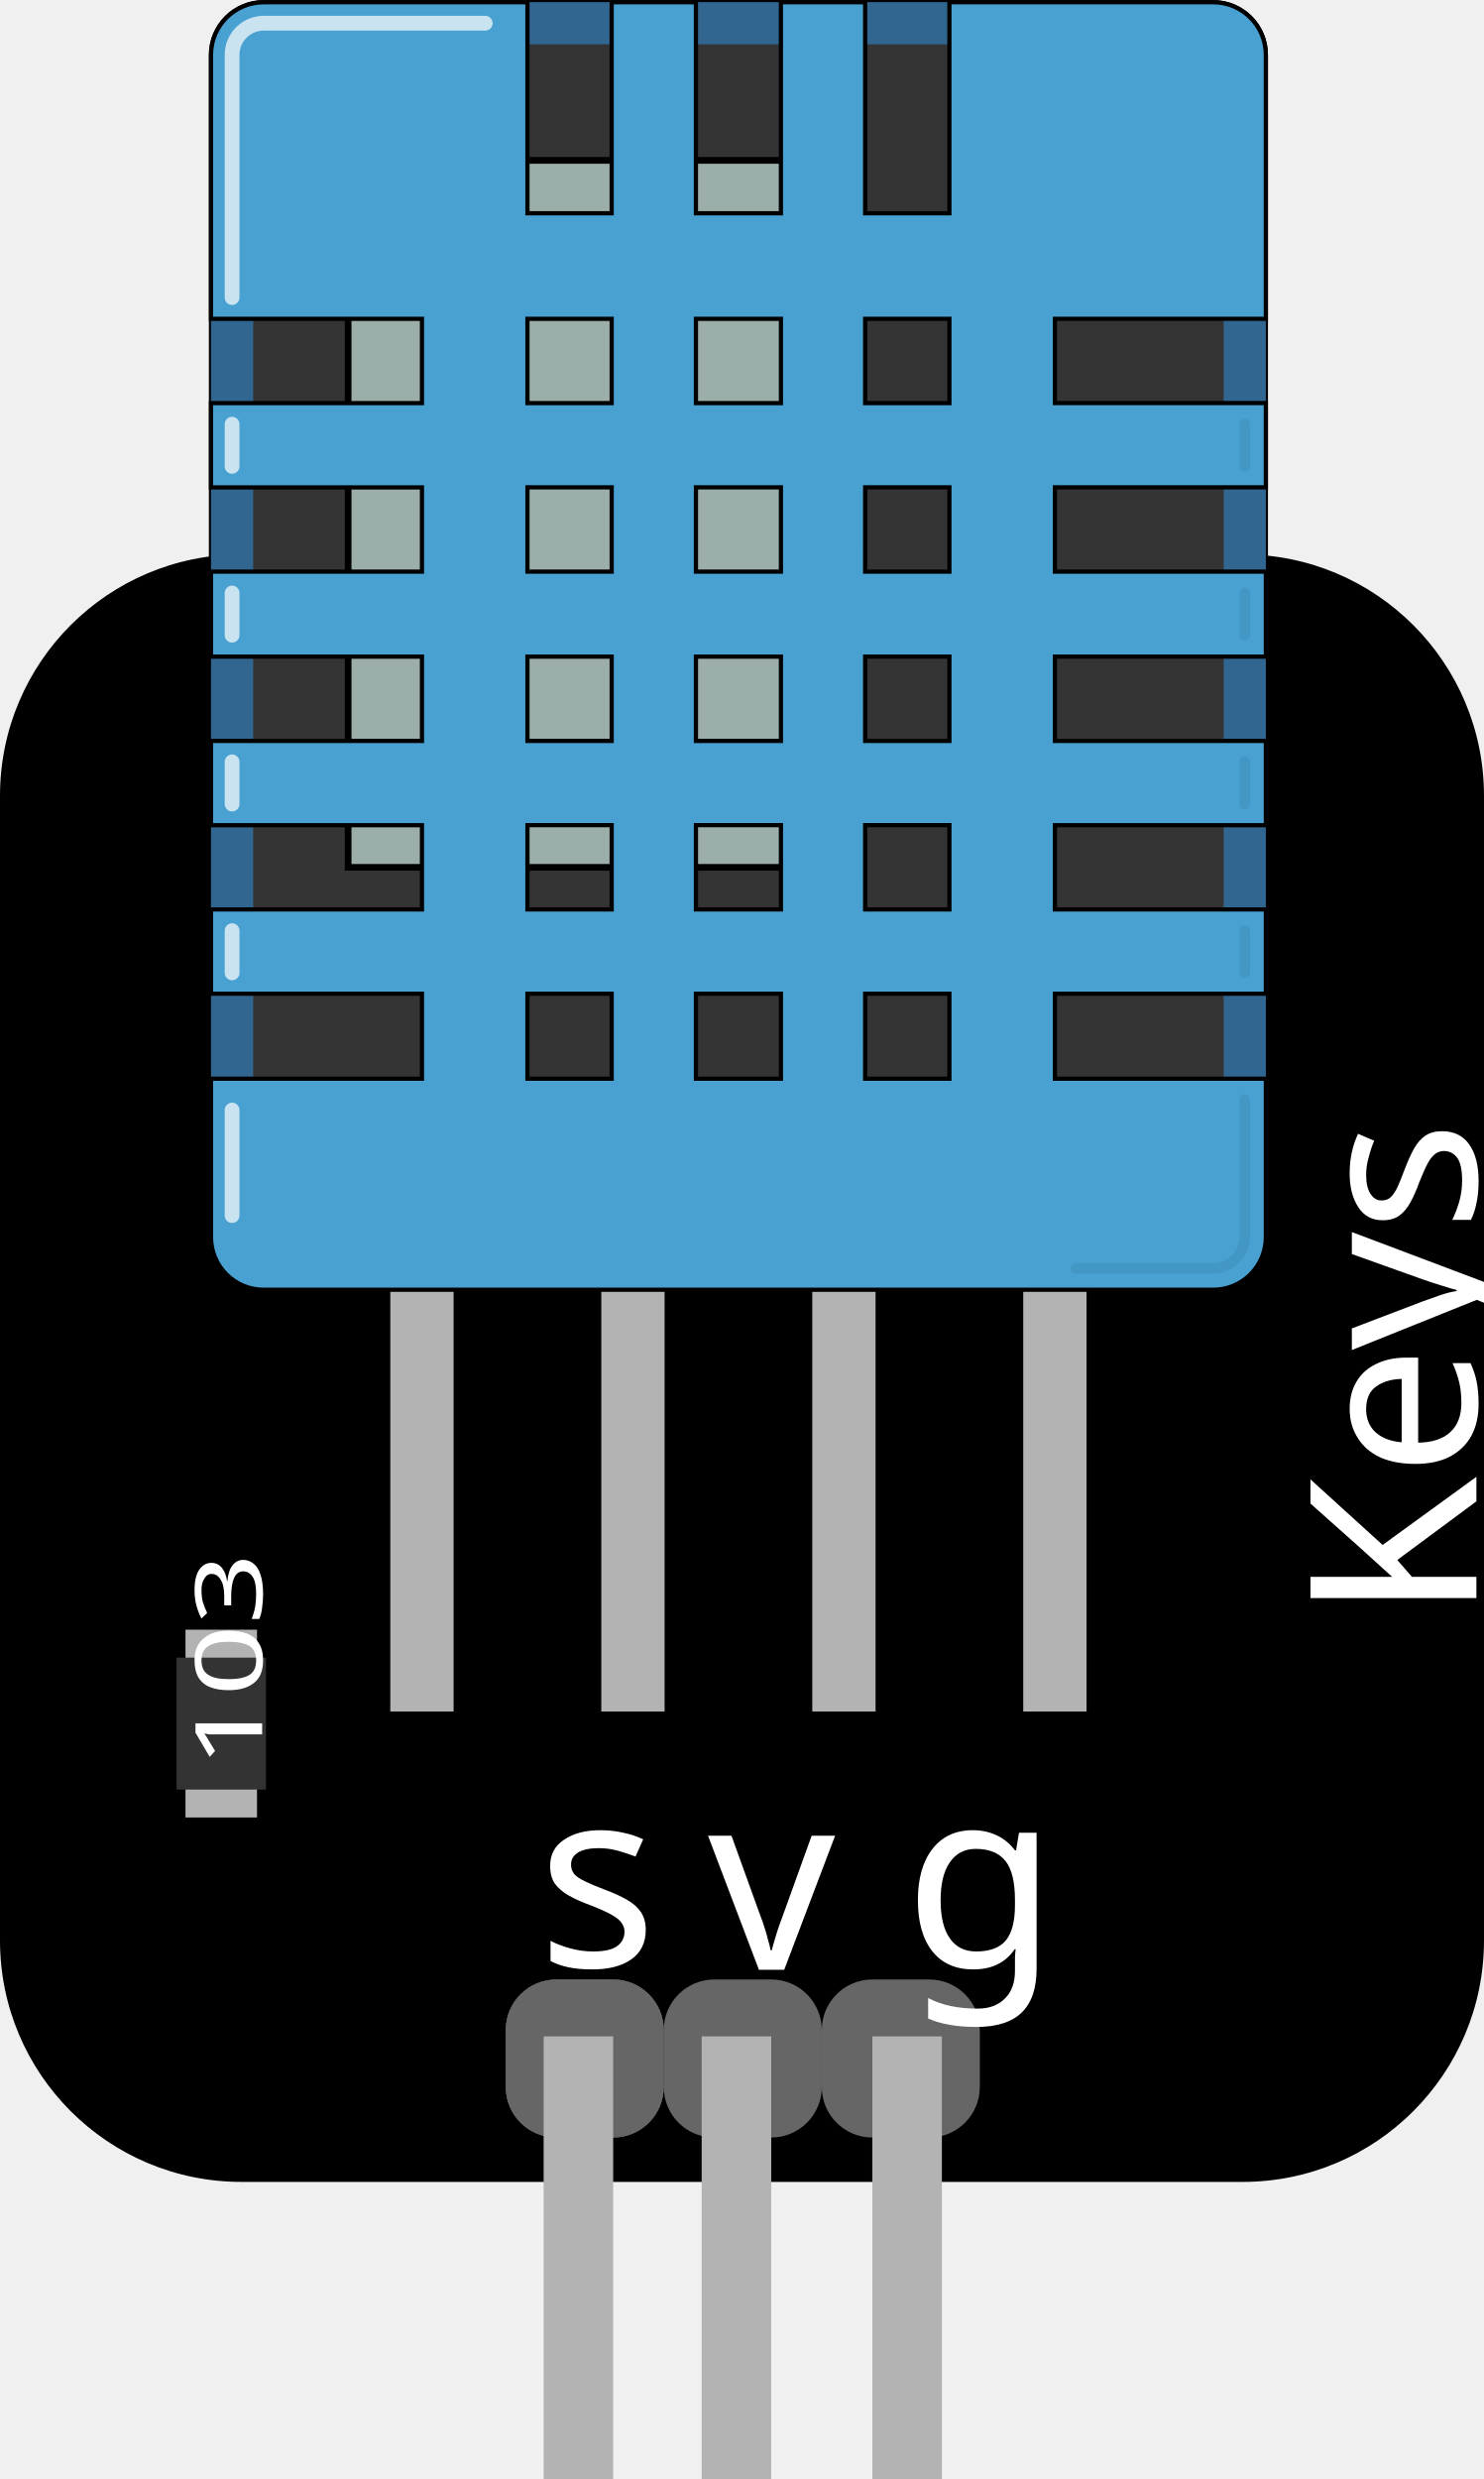
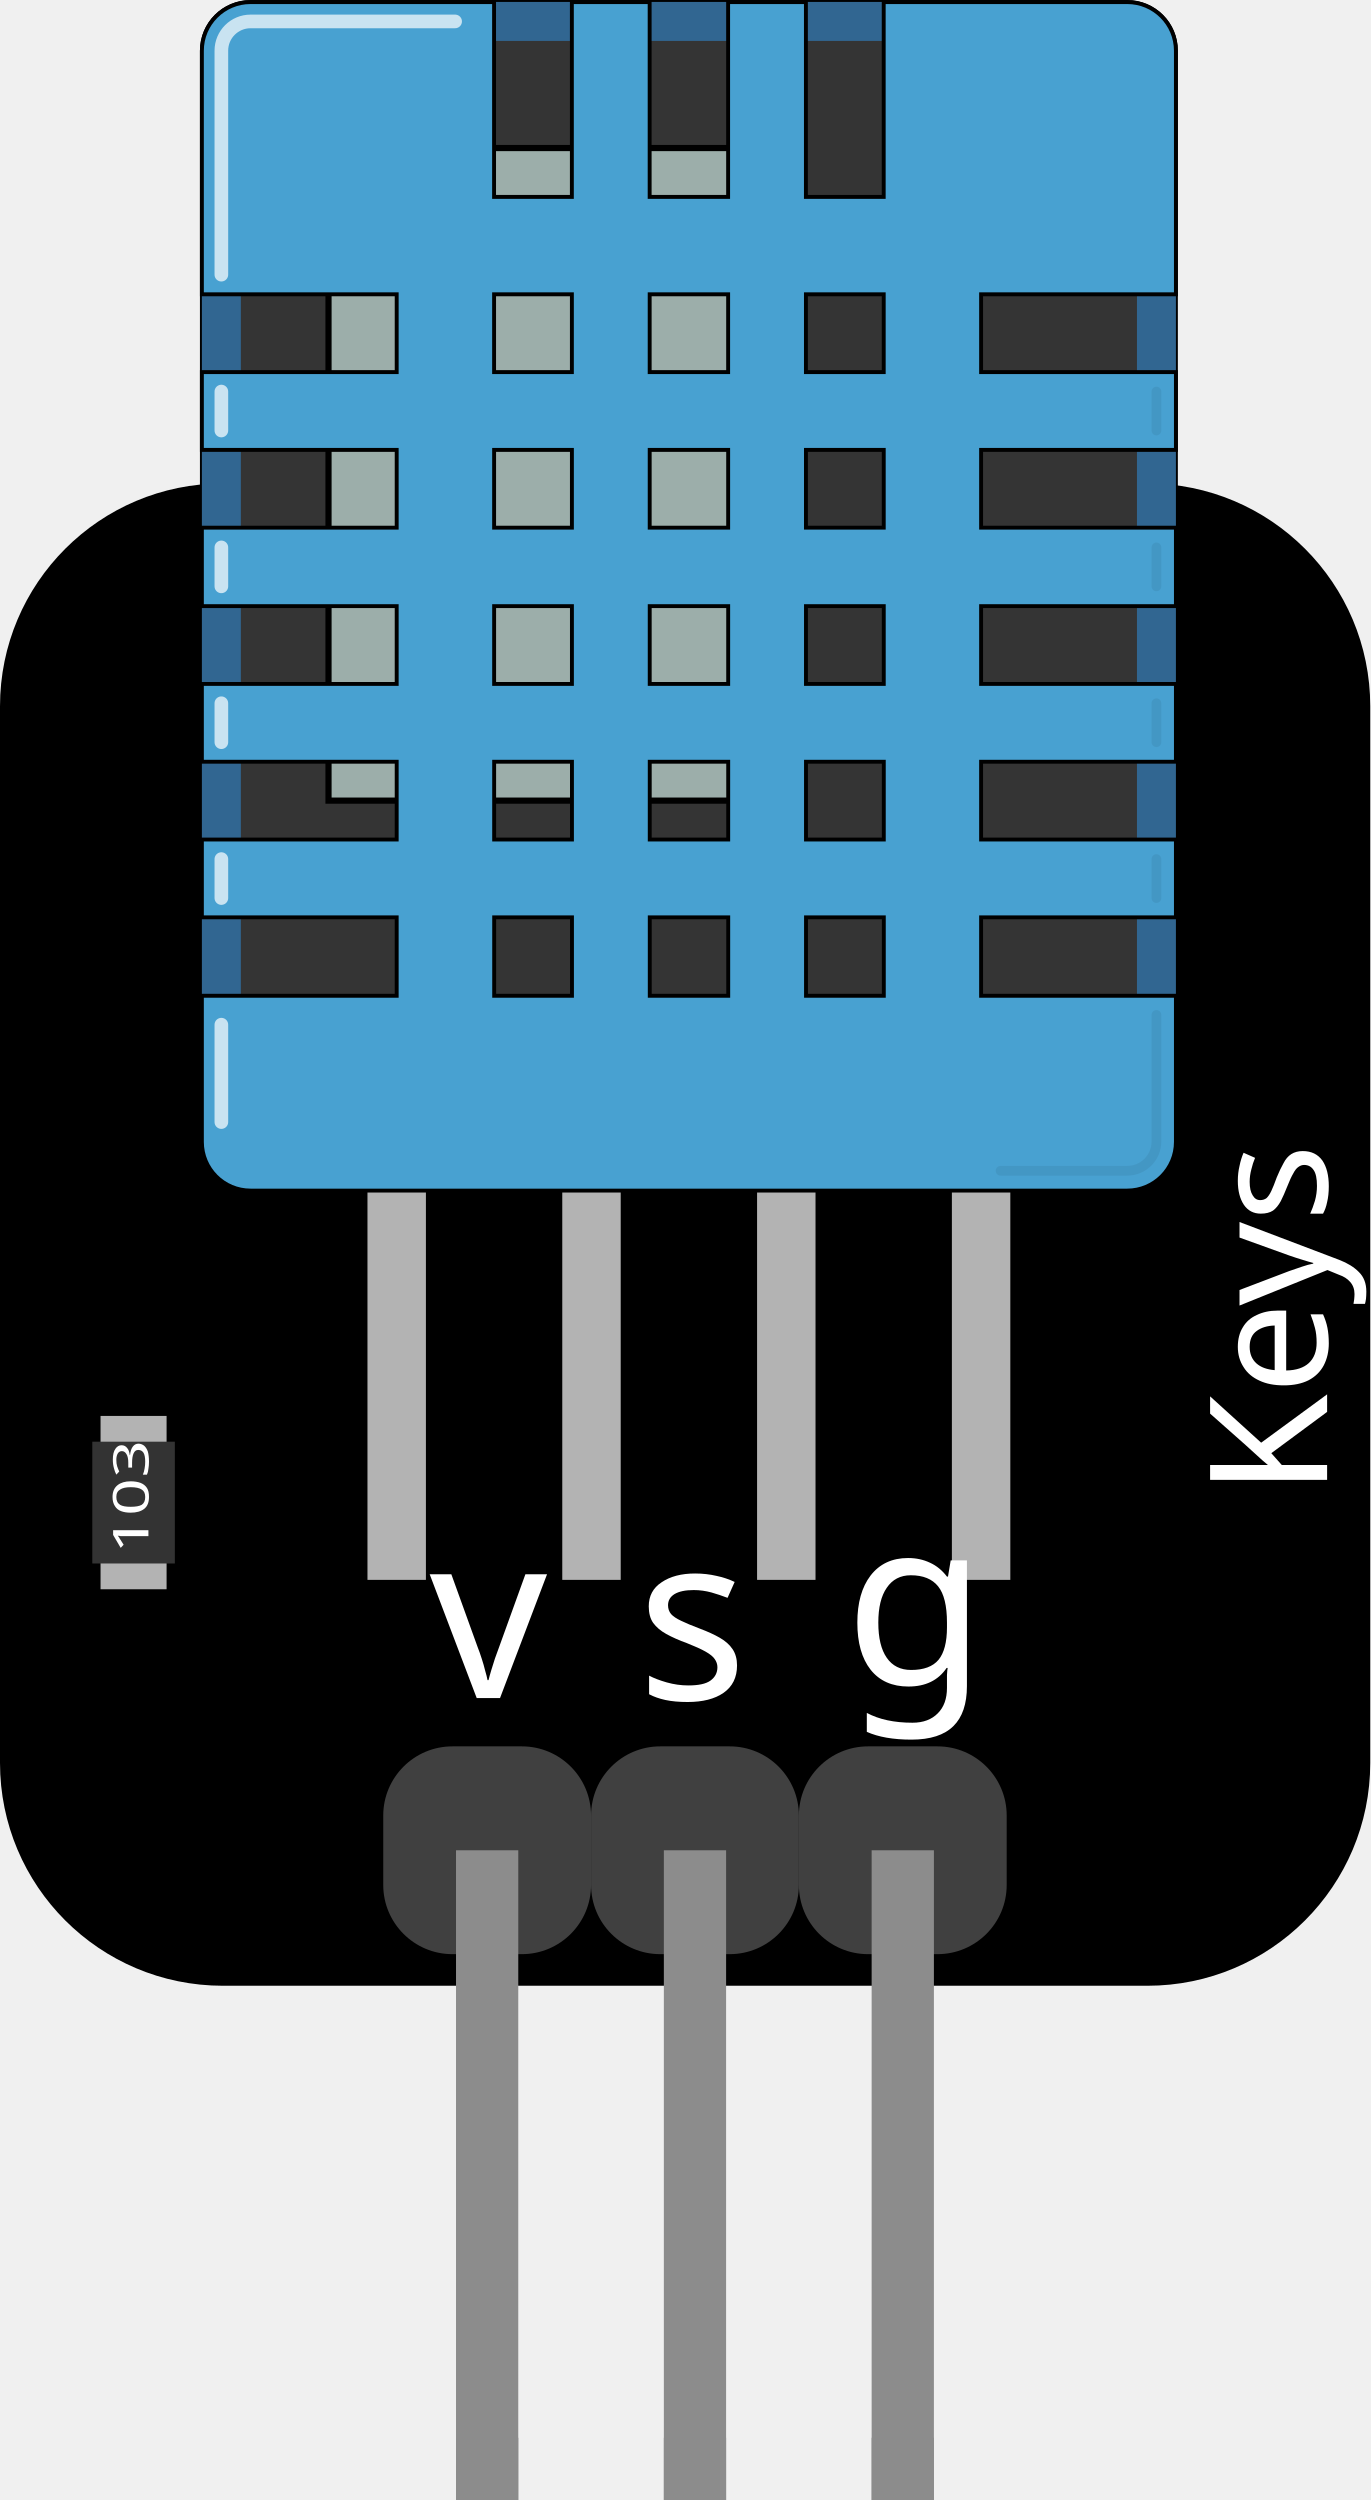
- <svg xmlns="http://www.w3.org/2000/svg" xmlns:xlink="http://www.w3.org/1999/xlink" version="1.1" width="63.305" height="105.72" id="svg4662">
-   <defs id="defs4664" />
-   <rect style="opacity:1;fill:#000000;fill-opacity:1;stroke:none;stroke-width:1.726;stroke-miterlimit:4;stroke-dasharray:none;stroke-opacity:0.013" id="rect37" width="63.305" height="69.407" x="0" y="23.643" ry="10.297" />
-   <g transform="translate(0,-970.3698)" id="layer1" style="display:inline" />
-   <g transform="translate(0,-970.3722)" id="layer2" style="display:inline" />
-   <g transform="translate(0,-970.3722)" id="layer3" style="display:inline" />
-   <g transform="translate(0,-970.3722)" id="layer4" style="display:inline">
-     <g id="breadboard">
-       <rect width="45" height="54.9" rx="2.25" x="9" y="970.46" transform="translate(0,0.00243)" id="rect5185" style="display:inline;fill:#343434;fill-opacity:1;fill-rule:evenodd;stroke:#000000;stroke-width:0.18;stroke-miterlimit:4;stroke-dasharray:none;stroke-opacity:1" />
-       <rect width="2.7" height="18" x="16.65" y="1025.36" transform="translate(0,0.00243)" id="rect5470" style="display:inline;fill:#b3b3b3;fill-opacity:1;fill-rule:evenodd;stroke:none" />
-       <rect width="2.7" height="18" x="25.65" y="1025.36" transform="translate(0,0.00243)" id="rect5476" style="display:inline;fill:#b3b3b3;fill-opacity:1;fill-rule:evenodd;stroke:none" />
-       <rect width="2.7" height="18" x="34.65" y="1025.36" transform="translate(0,0.00243)" id="rect5478" style="display:inline;fill:#b3b3b3;fill-opacity:1;fill-rule:evenodd;stroke:none" />
-       <rect width="2.7" height="18" x="43.65" y="1025.36" transform="translate(0,0.00243)" id="rect5480" style="display:inline;fill:#b3b3b3;fill-opacity:1;fill-rule:evenodd;stroke:none" />
-       <rect width="3.6" height="3.6" x="16.2" y="1041.56" transform="translate(0,0.00243)" id="connector1" style="display:inline;fill:none;stroke:none" />
-       <rect width="3.6" height="3.6" x="25.2" y="1041.56" transform="translate(0,0.00243)" id="connector2" style="display:inline;fill:none;stroke:none" />
-       <rect width="3.6" height="3.6" x="34.2" y="1041.56" transform="translate(0,0.00243)" id="connector3" style="display:inline;fill:none;stroke:none" />
-       <rect width="3.6" height="3.6" x="43.2" y="1041.56" transform="translate(0,0.00243)" id="connector4" style="display:inline;fill:none;stroke:none" />
-       <rect width="21.15" height="30.15" x="14.85" y="977.212" id="rect5401" style="display:inline;fill:#d7f4ee;fill-opacity:0.636;fill-rule:evenodd;stroke:#000000;stroke-width:0.286;stroke-linecap:round;stroke-linejoin:miter;stroke-miterlimit:4;stroke-dasharray:none;stroke-opacity:1" />
-       <rect width="43.2" height="53.1" rx="1.763" x="9.9" y="971.362" id="rect5406" style="display:inline;fill:none;stroke:#316691;stroke-width:1.8;stroke-linecap:round;stroke-linejoin:miter;stroke-miterlimit:4;stroke-dasharray:none;stroke-opacity:1" />
-       <path d="m 11.25,970.469 c -1.246,0 -2.25,1.004 -2.25,2.25 v 11.25 H 18 v 3.594 H 9 v 3.594 H 18 V 994.75 H 9 v 3.625 H 18 v 3.594 H 9 v 3.594 H 18 v 3.594 H 9 v 3.594 H 18 v 3.625 H 9 v 6.75 c 0,1.246 1.003,2.25 2.25,2.25 h 40.5 c 1.246,0 2.25,-1.004 2.25,-2.25 v -6.75 h -9 v -3.625 h 9 v -3.594 h -9 v -3.594 h 9 v -3.594 h -9 v -3.594 h 9 v -3.625 h -9 v -3.594 h 9 v -3.594 h -9 v -3.594 h 9 v -11.25 c 0,-1.246 -1.004,-2.25 -2.25,-2.25 H 40.5 v 9 h -3.594 v -9 H 33.312 v 9 h -3.625 v -9 h -3.594 v 9 H 22.5 v -9 z m 11.25,13.5 h 3.594 v 3.594 H 22.5 Z m 7.188,0 h 3.625 v 3.594 h -3.625 z m 7.219,0 H 40.5 v 3.594 H 36.906 Z M 22.5,991.156 h 3.594 V 994.75 H 22.5 Z m 7.188,0 h 3.625 V 994.75 h -3.625 z m 7.219,0 H 40.5 V 994.75 H 36.906 Z M 22.5,998.375 h 3.594 v 3.594 H 22.5 Z m 7.188,0 h 3.625 v 3.594 h -3.625 z m 7.219,0 H 40.5 v 3.594 H 36.906 Z M 22.5,1005.562 h 3.594 v 3.594 H 22.5 Z m 7.188,0 h 3.625 v 3.594 h -3.625 z m 7.219,0 H 40.5 v 3.594 H 36.906 Z M 22.5,1012.75 h 3.594 v 3.625 H 22.5 Z m 7.188,0 h 3.625 v 3.625 h -3.625 z m 7.219,0 H 40.5 v 3.625 h -3.594 z" id="rect4672" style="display:inline;fill:#48a1d1;fill-opacity:1;fill-rule:evenodd;stroke:#000000;stroke-width:0.18;stroke-miterlimit:4;stroke-dasharray:none;stroke-opacity:1" />
-       <g transform="translate(3.3378601e-7,9)" id="g5460" style="stroke:#ffffff;stroke-width:0.63;stroke-miterlimit:4;stroke-dasharray:none;stroke-opacity:0.707">
-         <path d="m 11.25,962.362 h 9.45 m -10.8,1.35 c 0,-0.746 0.604,-1.35 1.35,-1.35 M 9.9,974.062 v -10.35" id="path5415" style="fill:none;stroke:#ffffff;stroke-width:0.63;stroke-linecap:round;stroke-linejoin:miter;stroke-miterlimit:4;stroke-dasharray:none;stroke-opacity:0.707" />
-         <path d="m 9.9,979.462 v 1.8" id="path5422" style="fill:none;stroke:#ffffff;stroke-width:0.63;stroke-linecap:round;stroke-linejoin:miter;stroke-miterlimit:4;stroke-dasharray:none;stroke-opacity:0.707" />
-         <path d="m 9.9,986.662 v 1.8" id="path5426" style="color:#000000;display:inline;overflow:visible;visibility:visible;fill:none;stroke:#ffffff;stroke-width:0.63;stroke-linecap:round;stroke-linejoin:miter;stroke-miterlimit:4;stroke-dasharray:none;stroke-dashoffset:0;stroke-opacity:0.707;marker:none;enable-background:accumulate" />
-         <path d="m 9.9,993.862 v 1.8" id="path5428" style="color:#000000;display:inline;overflow:visible;visibility:visible;fill:none;stroke:#ffffff;stroke-width:0.63;stroke-linecap:round;stroke-linejoin:miter;stroke-miterlimit:4;stroke-dasharray:none;stroke-dashoffset:0;stroke-opacity:0.707;marker:none;enable-background:accumulate" />
-         <path d="m 9.9,1001.062 v 1.8" id="path5430" style="color:#000000;display:inline;overflow:visible;visibility:visible;fill:none;stroke:#ffffff;stroke-width:0.63;stroke-linecap:round;stroke-linejoin:miter;stroke-miterlimit:4;stroke-dasharray:none;stroke-dashoffset:0;stroke-opacity:0.707;marker:none;enable-background:accumulate" />
-         <path d="m 9.9,1008.712 v 4.5" id="path5432" style="color:#000000;display:inline;overflow:visible;visibility:visible;fill:none;stroke:#ffffff;stroke-width:0.63;stroke-linecap:round;stroke-linejoin:miter;stroke-miterlimit:4;stroke-dasharray:none;stroke-dashoffset:0;stroke-opacity:0.707;marker:none;enable-background:accumulate" />
-       </g>
-       <g transform="translate(3.3378601e-7,9)" id="g5510" style="stroke:#000000;stroke-opacity:0.065">
-         <path d="m 53.1,1014.112 v -5.85 m 0,5.85 c 0,0.746 -0.604,1.35 -1.35,1.35 m -5.85,0 h 5.85" id="path5498" style="color:#000000;display:inline;overflow:visible;visibility:visible;fill:none;stroke:#000000;stroke-width:0.45;stroke-linecap:round;stroke-linejoin:miter;stroke-miterlimit:4;stroke-dasharray:none;stroke-dashoffset:0;stroke-opacity:0.065;marker:none;enable-background:accumulate" />
-         <path d="m 53.1,1002.862 v -1.8" id="path5502" style="color:#000000;display:inline;overflow:visible;visibility:visible;fill:none;stroke:#000000;stroke-width:0.45;stroke-linecap:round;stroke-linejoin:miter;stroke-miterlimit:4;stroke-dasharray:none;stroke-dashoffset:0;stroke-opacity:0.065;marker:none;enable-background:accumulate" />
-         <path d="m 53.1,995.662 v -1.8" id="path5504" style="color:#000000;display:inline;overflow:visible;visibility:visible;fill:none;stroke:#000000;stroke-width:0.45;stroke-linecap:round;stroke-linejoin:miter;stroke-miterlimit:4;stroke-dasharray:none;stroke-dashoffset:0;stroke-opacity:0.065;marker:none;enable-background:accumulate" />
-         <path d="m 53.1,988.462 v -1.8" id="path5506" style="color:#000000;display:inline;overflow:visible;visibility:visible;fill:none;stroke:#000000;stroke-width:0.45;stroke-linecap:round;stroke-linejoin:miter;stroke-miterlimit:4;stroke-dasharray:none;stroke-dashoffset:0;stroke-opacity:0.065;marker:none;enable-background:accumulate" />
-         <path d="m 53.1,981.262 v -1.8" id="path5508" style="color:#000000;display:inline;overflow:visible;visibility:visible;fill:none;stroke:#000000;stroke-width:0.45;stroke-linecap:round;stroke-linejoin:miter;stroke-miterlimit:4;stroke-dasharray:none;stroke-dashoffset:0;stroke-opacity:0.065;marker:none;enable-background:accumulate" />
-       </g>
-     </g>
+ <svg xmlns="http://www.w3.org/2000/svg" version="1.1" width="63.305" height="115.5" id="svg4662">
+   <defs id="defs4664">
+     <rect x="67.32" y="77.124" width="13.32" height="31.121" id="rect888" />
+   </defs>
+   <rect style="opacity:1;fill:#000000;fill-opacity:1;stroke:none;stroke-width:1.726;stroke-miterlimit:4;stroke-dasharray:none;stroke-opacity:0.013" id="rect37" width="63.305" height="69.407" x="0" y="22.335" ry="10.297" rx="10.297" />
+   <g transform="translate(0.3267973,-970.3698)" id="layer1" style="display:inline" />
+   <g transform="translate(0.3267973,-970.3722)" id="layer2" style="display:inline" />
+   <g transform="translate(0.3267973,-970.3722)" id="layer3" style="display:inline" />
+   <rect width="45" height="54.9" rx="2.25" x="9.327" y="0.09" id="rect5185" style="display:inline;fill:#343434;fill-opacity:1;fill-rule:evenodd;stroke:#000000;stroke-width:0.18;stroke-miterlimit:4;stroke-dasharray:none;stroke-opacity:1" ry="2.25" />
+   <rect width="2.7" height="18" x="16.977" y="54.99" id="rect5470" style="display:inline;fill:#b3b3b3;fill-opacity:1;fill-rule:evenodd;stroke:none" />
+   <rect width="2.7" height="18" x="25.977" y="54.99" id="rect5476" style="display:inline;fill:#b3b3b3;fill-opacity:1;fill-rule:evenodd;stroke:none" />
+   <rect width="2.7" height="18" x="34.977" y="54.99" id="rect5478" style="display:inline;fill:#b3b3b3;fill-opacity:1;fill-rule:evenodd;stroke:none" />
+   <rect width="2.7" height="18" x="43.977" y="54.99" id="rect5480" style="display:inline;fill:#b3b3b3;fill-opacity:1;fill-rule:evenodd;stroke:none" />
+   <rect width="3.6" height="3.6" x="16.527" y="71.19" id="connector1" style="display:inline;fill:none;stroke:none" />
+   <rect width="3.6" height="3.6" x="25.527" y="71.19" id="connector2" style="display:inline;fill:none;stroke:none" />
+   <rect width="3.6" height="3.6" x="34.527" y="71.19" id="connector3" style="display:inline;fill:none;stroke:none" />
+   <rect width="3.6" height="3.6" x="43.527" y="71.19" id="connector4" style="display:inline;fill:none;stroke:none" />
+   <rect width="21.15" height="30.15" x="15.177" y="6.84" id="rect5401" style="display:inline;fill:#d7f4ee;fill-opacity:0.636;fill-rule:evenodd;stroke:#000000;stroke-width:0.286;stroke-linecap:round;stroke-linejoin:miter;stroke-miterlimit:4;stroke-dasharray:none;stroke-opacity:1" />
+   <rect width="43.2" height="53.1" rx="1.763" x="10.227" y="0.99" id="rect5406" style="display:inline;fill:none;stroke:#316691;stroke-width:1.8;stroke-linecap:round;stroke-linejoin:miter;stroke-miterlimit:4;stroke-dasharray:none;stroke-opacity:1" ry="1.763" />
+   <path d="m 11.577,0.097 c -1.246,0 -2.25,1.004 -2.25,2.25 V 13.597 h 9 v 3.594 H 9.327 v 3.594 h 9 v 3.594 H 9.327 v 3.625 h 9 v 3.594 H 9.327 v 3.594 h 9 v 3.594 H 9.327 v 3.594 h 9 v 3.625 H 9.327 v 6.75 c 0,1.246 1.003,2.25 2.25,2.25 h 40.5 c 1.246,0 2.25,-1.004 2.25,-2.25 v -6.75 h -9 v -3.625 h 9 v -3.594 h -9 v -3.594 h 9 v -3.594 h -9 v -3.594 h 9 v -3.625 h -9 v -3.594 h 9 v -3.594 h -9 v -3.594 h 9 V 2.347 c 0,-1.246 -1.004,-2.25 -2.25,-2.25 h -11.25 V 9.097 h -3.594 V 0.097 h -3.594 V 9.097 h -3.625 V 0.097 h -3.594 V 9.097 h -3.594 V 0.097 Z m 11.25,13.5 h 3.594 v 3.594 h -3.594 z m 7.188,0 h 3.625 v 3.594 h -3.625 z m 7.219,0 h 3.594 v 3.594 h -3.594 z m -14.406,7.188 h 3.594 v 3.594 h -3.594 z m 7.188,0 h 3.625 v 3.594 h -3.625 z m 7.219,0 h 3.594 v 3.594 h -3.594 z m -14.406,7.219 h 3.594 v 3.594 h -3.594 z m 7.188,0 h 3.625 v 3.594 h -3.625 z m 7.219,0 h 3.594 v 3.594 h -3.594 z m -14.406,7.188 h 3.594 v 3.594 h -3.594 z m 7.188,0 h 3.625 v 3.594 h -3.625 z m 7.219,0 h 3.594 v 3.594 h -3.594 z m -14.406,7.188 h 3.594 v 3.625 h -3.594 z m 7.188,0 h 3.625 v 3.625 h -3.625 z m 7.219,0 h 3.594 v 3.625 h -3.594 z" id="rect4672" style="display:inline;fill:#48a1d1;fill-opacity:1;fill-rule:evenodd;stroke:#000000;stroke-width:0.18;stroke-miterlimit:4;stroke-dasharray:none;stroke-opacity:1" />
+   <g transform="translate(0.3267976,-961.3722)" id="g5460" style="stroke:#ffffff;stroke-width:0.63;stroke-miterlimit:4;stroke-dasharray:none;stroke-opacity:0.707">
+     <path d="m 11.25,962.362 h 9.45 m -10.8,1.35 c 0,-0.746 0.604,-1.35 1.35,-1.35 M 9.9,974.062 v -10.35" id="path5415" style="fill:none;stroke:#ffffff;stroke-width:0.63;stroke-linecap:round;stroke-linejoin:miter;stroke-miterlimit:4;stroke-dasharray:none;stroke-opacity:0.707" />
+     <path d="m 9.9,979.462 v 1.8" id="path5422" style="fill:none;stroke:#ffffff;stroke-width:0.63;stroke-linecap:round;stroke-linejoin:miter;stroke-miterlimit:4;stroke-dasharray:none;stroke-opacity:0.707" />
+     <path d="m 9.9,986.662 v 1.8" id="path5426" style="color:#000000;display:inline;overflow:visible;visibility:visible;fill:none;stroke:#ffffff;stroke-width:0.63;stroke-linecap:round;stroke-linejoin:miter;stroke-miterlimit:4;stroke-dasharray:none;stroke-dashoffset:0;stroke-opacity:0.707;marker:none;enable-background:accumulate" />
+     <path d="m 9.9,993.862 v 1.8" id="path5428" style="color:#000000;display:inline;overflow:visible;visibility:visible;fill:none;stroke:#ffffff;stroke-width:0.63;stroke-linecap:round;stroke-linejoin:miter;stroke-miterlimit:4;stroke-dasharray:none;stroke-dashoffset:0;stroke-opacity:0.707;marker:none;enable-background:accumulate" />
+     <path d="m 9.9,1001.062 v 1.8" id="path5430" style="color:#000000;display:inline;overflow:visible;visibility:visible;fill:none;stroke:#ffffff;stroke-width:0.63;stroke-linecap:round;stroke-linejoin:miter;stroke-miterlimit:4;stroke-dasharray:none;stroke-dashoffset:0;stroke-opacity:0.707;marker:none;enable-background:accumulate" />
+     <path d="m 9.9,1008.712 v 4.5" id="path5432" style="color:#000000;display:inline;overflow:visible;visibility:visible;fill:none;stroke:#ffffff;stroke-width:0.63;stroke-linecap:round;stroke-linejoin:miter;stroke-miterlimit:4;stroke-dasharray:none;stroke-dashoffset:0;stroke-opacity:0.707;marker:none;enable-background:accumulate" />
  </g>
-   <g id="g870" transform="translate(59.01483,-7.533333)">
-     <rect y="77.034" x="-51.102" height="8.008" width="3.051" id="rect852" style="opacity:1;fill:#b3b3b3;fill-opacity:1;stroke:none;stroke-width:0.362;stroke-miterlimit:4;stroke-dasharray:none;stroke-opacity:0.013" />
-     <rect y="78.225" x="-51.483" height="5.627" width="3.814" id="rect854" style="opacity:1;fill:#333333;fill-opacity:1;stroke:none;stroke-width:1.548;stroke-miterlimit:4;stroke-dasharray:none;stroke-opacity:0.013" />
-     <text transform="matrix(0,-1.159327,0.8625696,0,0,0)" id="text858" y="-55.452" x="-71.533" style="font-style:normal;font-variant:normal;font-weight:normal;font-stretch:normal;font-size:4.612px;line-height:1.25;font-family:Droid;-inkscape-font-specification:Droid;letter-spacing:0px;word-spacing:0px;fill:#ffffff;fill-opacity:1;stroke:none;stroke-width:0.115" xml:space="preserve">
-       <tspan style="stroke-width:0.115" y="-55.452" x="-71.533" id="tspan856">103</tspan>
-     </text>
+   <g transform="translate(0.3267976,-961.3722)" id="g5510" style="stroke:#000000;stroke-opacity:0.065">
+     <path d="m 53.1,1014.112 v -5.85 m 0,5.85 c 0,0.746 -0.604,1.35 -1.35,1.35 m -5.85,0 h 5.85" id="path5498" style="color:#000000;display:inline;overflow:visible;visibility:visible;fill:none;stroke:#000000;stroke-width:0.45;stroke-linecap:round;stroke-linejoin:miter;stroke-miterlimit:4;stroke-dasharray:none;stroke-dashoffset:0;stroke-opacity:0.065;marker:none;enable-background:accumulate" />
+     <path d="m 53.1,1002.862 v -1.8" id="path5502" style="color:#000000;display:inline;overflow:visible;visibility:visible;fill:none;stroke:#000000;stroke-width:0.45;stroke-linecap:round;stroke-linejoin:miter;stroke-miterlimit:4;stroke-dasharray:none;stroke-dashoffset:0;stroke-opacity:0.065;marker:none;enable-background:accumulate" />
+     <path d="m 53.1,995.662 v -1.8" id="path5504" style="color:#000000;display:inline;overflow:visible;visibility:visible;fill:none;stroke:#000000;stroke-width:0.45;stroke-linecap:round;stroke-linejoin:miter;stroke-miterlimit:4;stroke-dasharray:none;stroke-dashoffset:0;stroke-opacity:0.065;marker:none;enable-background:accumulate" />
+     <path d="m 53.1,988.462 v -1.8" id="path5506" style="color:#000000;display:inline;overflow:visible;visibility:visible;fill:none;stroke:#000000;stroke-width:0.45;stroke-linecap:round;stroke-linejoin:miter;stroke-miterlimit:4;stroke-dasharray:none;stroke-dashoffset:0;stroke-opacity:0.065;marker:none;enable-background:accumulate" />
+     <path d="m 53.1,981.262 v -1.8" id="path5508" style="color:#000000;display:inline;overflow:visible;visibility:visible;fill:none;stroke:#000000;stroke-width:0.45;stroke-linecap:round;stroke-linejoin:miter;stroke-miterlimit:4;stroke-dasharray:none;stroke-dashoffset:0;stroke-opacity:0.065;marker:none;enable-background:accumulate" />
  </g>
-   <text xml:space="preserve" style="font-style:normal;font-variant:normal;font-weight:normal;font-stretch:normal;font-size:9.902px;line-height:1.25;font-family:Droid;-inkscape-font-specification:Droid;letter-spacing:0px;word-spacing:0px;fill:#ffffff;fill-opacity:1;stroke:none;stroke-width:0.248" x="-69.105" y="62.982" id="text874" transform="rotate(-90)">
-     <tspan id="tspan872" x="-69.105" y="62.982" style="stroke-width:0.248">Keys</tspan>
+   <rect y="65.416" x="4.645" height="8.008" width="3.051" id="rect852" style="fill:#b3b3b3;fill-opacity:1;stroke:none;stroke-width:0.362;stroke-miterlimit:4;stroke-dasharray:none;stroke-opacity:0.013" />
+   <rect y="66.606" x="4.264" height="5.627" width="3.814" id="rect854" style="fill:#333333;fill-opacity:1;stroke:none;stroke-width:1.548;stroke-miterlimit:4;stroke-dasharray:none;stroke-opacity:0.013" />
+   <text transform="matrix(0,-1.159327,0.8625696,0,0,0)" id="text858" y="7.952" x="-61.917" style="font-style:normal;font-variant:normal;font-weight:normal;font-stretch:normal;font-size:2.646;line-height:0;font-family:Droid;-inkscape-font-specification:Droid;letter-spacing:0;word-spacing:0;fill:#ffffff;fill-opacity:1;stroke:none;stroke-width:0.115" xml:space="preserve">
+     <tspan style="font-style:normal;font-variant:normal;font-weight:normal;font-stretch:normal;font-size:2.646;font-family:Droid;-inkscape-font-specification:Droid;stroke-width:0.115" y="7.952" x="-61.917" id="tspan856">103</tspan>
  </text>
-   <rect style="opacity:1;fill:#666666;fill-opacity:1;stroke:none;stroke-width:1.802;stroke-miterlimit:4;stroke-dasharray:none;stroke-opacity:0.013" id="rect876" width="6.741" height="6.741" x="21.573" y="84.417" ry="2.157" />
-   <use x="0" y="0" xlink:href="#rect876" id="use4579" width="100%" height="100%" />
-   <use x="0" y="0" xlink:href="#rect876" transform="translate(6.741484)" id="use4581" width="100%" height="100%" />
-   <use x="0" y="0" xlink:href="#rect876" transform="translate(13.48297)" id="use4583" width="100%" height="100%" />
-   <rect style="opacity:1;fill:#b3b3b3;fill-opacity:1;stroke:none;stroke-width:1.236;stroke-miterlimit:4;stroke-dasharray:none;stroke-opacity:0.013" id="rect4585" width="2.966" height="18.876" x="23.191" y="86.844" />
-   <use x="0" y="0" xlink:href="#rect4585" id="use4587" transform="translate(6.741484)" width="100%" height="100%" />
-   <use x="0" y="0" xlink:href="#rect4585" transform="translate(14.02229)" id="use4589" width="100%" height="100%" />
-   <text xml:space="preserve" style="font-style:normal;font-variant:normal;font-weight:normal;font-stretch:normal;font-size:10.667px;line-height:1;font-family:Droid;-inkscape-font-specification:Droid;letter-spacing:0px;word-spacing:0px;fill:#ffffff;fill-opacity:1;stroke:none" x="22.921" y="83.878" id="text4595">
-     <tspan id="tspan4593" x="22.921" y="83.878">s</tspan>
+   <text xml:space="preserve" style="font-style:normal;font-variant:normal;font-weight:normal;font-stretch:normal;font-size:7.559;line-height:1.25;font-family:Droid;-inkscape-font-specification:Droid;letter-spacing:0;word-spacing:0;fill:#ffffff;fill-opacity:1;stroke:none;stroke-width:0.248" x="-69.105" y="61.309" id="text874" transform="rotate(-90)">
+     <tspan id="tspan872" x="-69.105" y="61.309" style="font-size:7.559;stroke-width:0.248">Keys</tspan>
  </text>
-   <text xml:space="preserve" style="font-style:normal;font-variant:normal;font-weight:normal;font-stretch:normal;font-size:10.667px;line-height:1.25;font-family:Droid;-inkscape-font-specification:Droid;letter-spacing:0px;word-spacing:0px;fill:#ffffff;fill-opacity:1;stroke:none" x="30.202" y="84.006" id="text4599">
-     <tspan id="tspan4597" x="30.202" y="84.006">v</tspan>
+   <text xml:space="preserve" style="font-style:normal;font-variant:normal;font-weight:normal;font-stretch:normal;font-size:10.667;line-height:1;font-family:Droid;-inkscape-font-specification:Droid;letter-spacing:0;word-spacing:0;fill:#ffffff;fill-opacity:1;stroke:none" x="29.426" y="78.523" id="text4595">
+     <tspan id="tspan4593" x="29.426" y="78.523">s</tspan>
  </text>
-   <text xml:space="preserve" style="font-style:normal;font-variant:normal;font-weight:normal;font-stretch:normal;font-size:10.667px;line-height:1.25;font-family:Droid;-inkscape-font-specification:Droid;letter-spacing:0px;word-spacing:0px;fill:#ffffff;fill-opacity:1;stroke:none" x="38.561" y="83.878" id="text4603">
-     <tspan id="tspan4601" x="38.561" y="83.878">g</tspan>
+   <text xml:space="preserve" style="font-style:normal;font-variant:normal;font-weight:normal;font-stretch:normal;font-size:10.667;line-height:1.25;font-family:Droid;-inkscape-font-specification:Droid;letter-spacing:0;word-spacing:0;fill:#ffffff;fill-opacity:1;stroke:none" x="19.85" y="78.45" id="text4599">
+     <tspan id="tspan4597" x="19.85" y="78.45">v</tspan>
  </text>
+   <text xml:space="preserve" style="font-style:normal;font-variant:normal;font-weight:normal;font-stretch:normal;font-size:10.667;line-height:1.25;font-family:Droid;-inkscape-font-specification:Droid;letter-spacing:0;word-spacing:0;fill:#ffffff;fill-opacity:1;stroke:none" x="39.016" y="77.809" id="text4603">
+     <tspan id="tspan4601" x="39.016" y="77.809">g</tspan>
+   </text>
+   <circle style="display:inline;fill:none;fill-opacity:1;stroke:none;stroke-width:0.378;stroke-miterlimit:4;stroke-dasharray:none;stroke-opacity:1;paint-order:markers fill stroke" id="circle1053" cx="22.466" cy="83.96" r="5.669" />
+   <circle style="display:inline;fill:none;fill-opacity:1;stroke:none;stroke-width:0.378;stroke-miterlimit:4;stroke-dasharray:none;stroke-opacity:1;paint-order:markers fill stroke" id="circle1055" cx="22.466" cy="83.96" r="5.669" />
+   <rect style="display:inline;fill:#404040;fill-opacity:1;stroke-width:1.89;paint-order:markers fill stroke" id="rect1037" width="9.6" height="9.6" x="17.706" y="80.682" rx="3.197" ry="3.197" />
+   <rect style="display:inline;fill:#404040;fill-opacity:1;stroke-width:1.89;paint-order:markers fill stroke" id="rect1039" width="9.6" height="9.6" x="27.308" y="80.682" rx="3.197" ry="3.197" />
+   <rect style="display:inline;fill:#8c8c8c;fill-opacity:1;stroke-width:0.684;paint-order:markers fill stroke" id="rect1045" width="2.876" height="30.017" x="21.068" y="85.483" rx="0" ry="0" />
+   <rect style="display:inline;fill:#8c8c8c;fill-opacity:1;stroke-width:0.684;paint-order:markers fill stroke" id="rect1065" width="2.876" height="30.017" x="30.67" y="85.483" rx="0" ry="0" />
+   <rect style="display:inline;fill:#404040;fill-opacity:1;stroke-width:1.89;paint-order:markers fill stroke" id="rect1106" width="9.6" height="9.6" x="36.909" y="80.682" rx="3.197" ry="3.197" />
+   <rect style="display:inline;fill:#8c8c8c;fill-opacity:1;stroke-width:0.684;paint-order:markers fill stroke" id="rect1108" width="2.876" height="30.017" x="40.27" y="85.483" rx="0" ry="0" />
+   <rect style="display:inline;fill:#8c8c8c;fill-opacity:1;stroke:none;stroke-width:0.328;stroke-miterlimit:4;stroke-dasharray:none;stroke-opacity:1;paint-order:markers fill stroke" id="rect1112" width="2.876" height="2.876" x="40.27" y="112.624" />
+   <rect style="display:inline;fill:#8c8c8c;fill-opacity:1;stroke:none;stroke-width:0.328;stroke-miterlimit:4;stroke-dasharray:none;stroke-opacity:1;paint-order:markers fill stroke" id="rect1067" width="2.876" height="2.876" x="30.67" y="112.624" />
+   <rect style="display:inline;fill:#8c8c8c;fill-opacity:1;stroke:none;stroke-width:0.328;stroke-miterlimit:4;stroke-dasharray:none;stroke-opacity:1;paint-order:markers fill stroke" id="rect1059" width="2.876" height="2.876" x="21.068" y="112.624" />
+   <text xml:space="preserve" id="text886" style="font-size:9.449;line-height:1.25;font-family:sans-serif;word-spacing:0;white-space:pre;shape-inside:url(#rect888);" transform="translate(0.3267973)" />
</svg>
